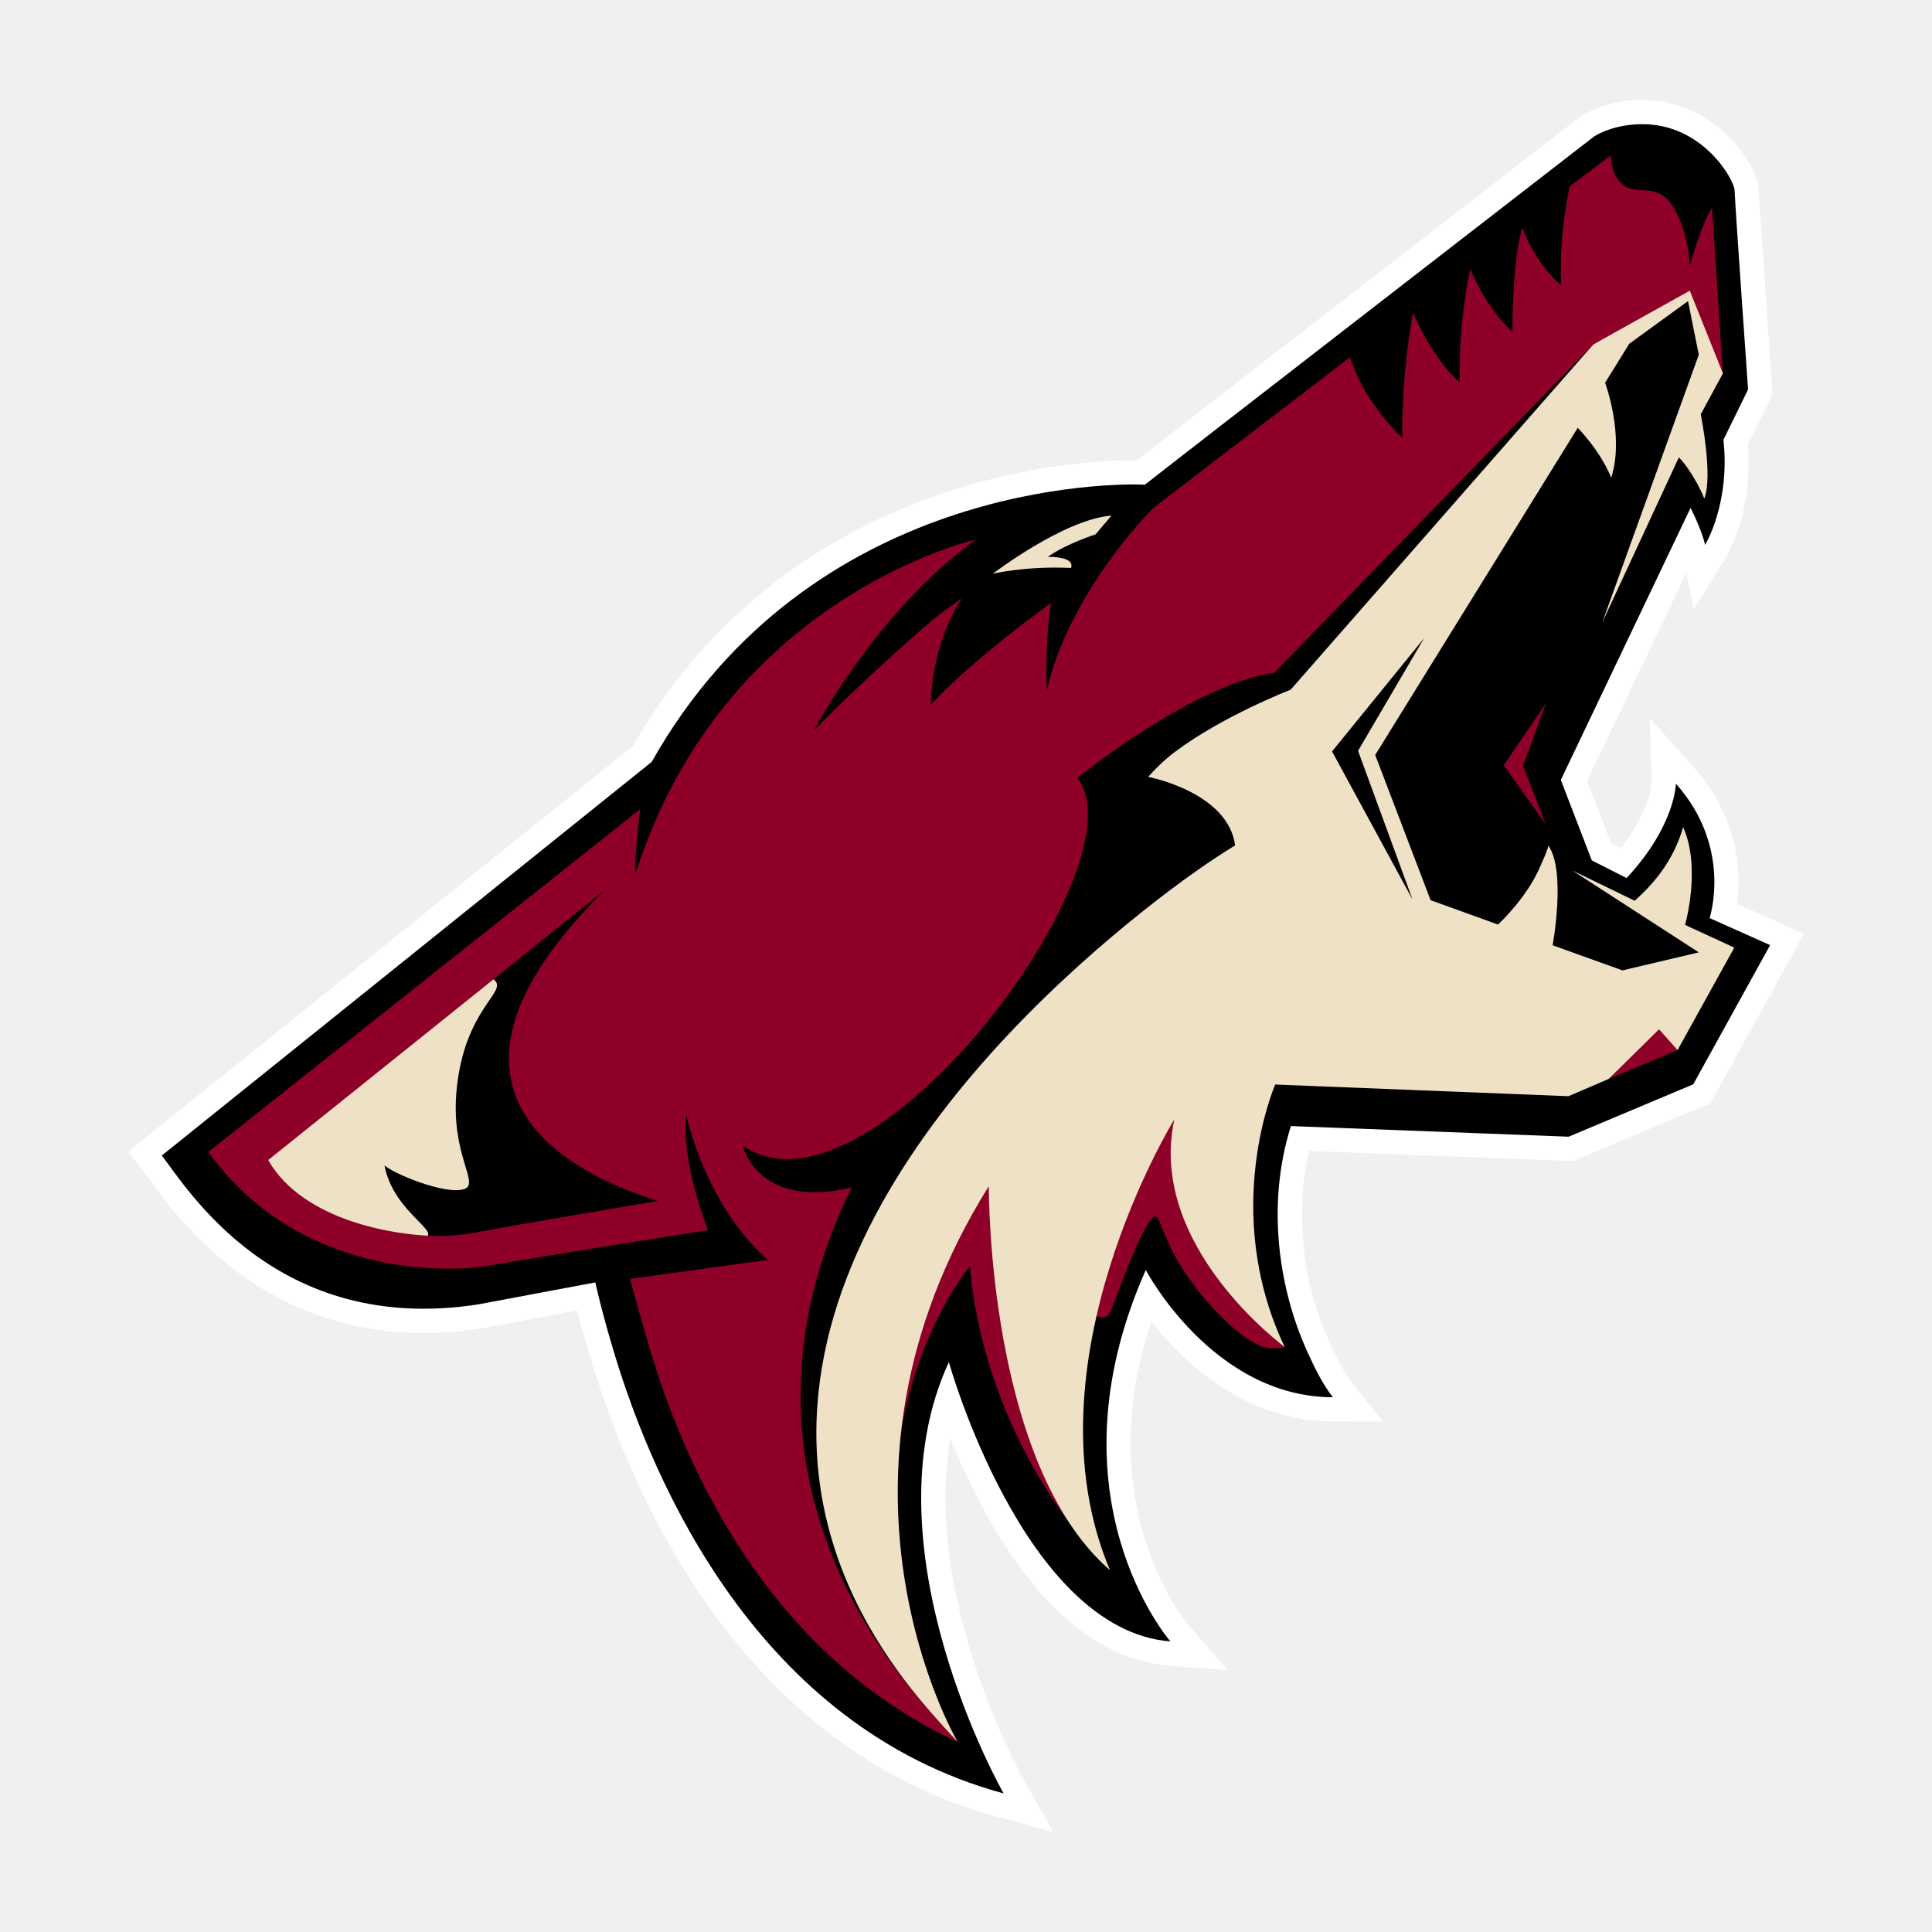
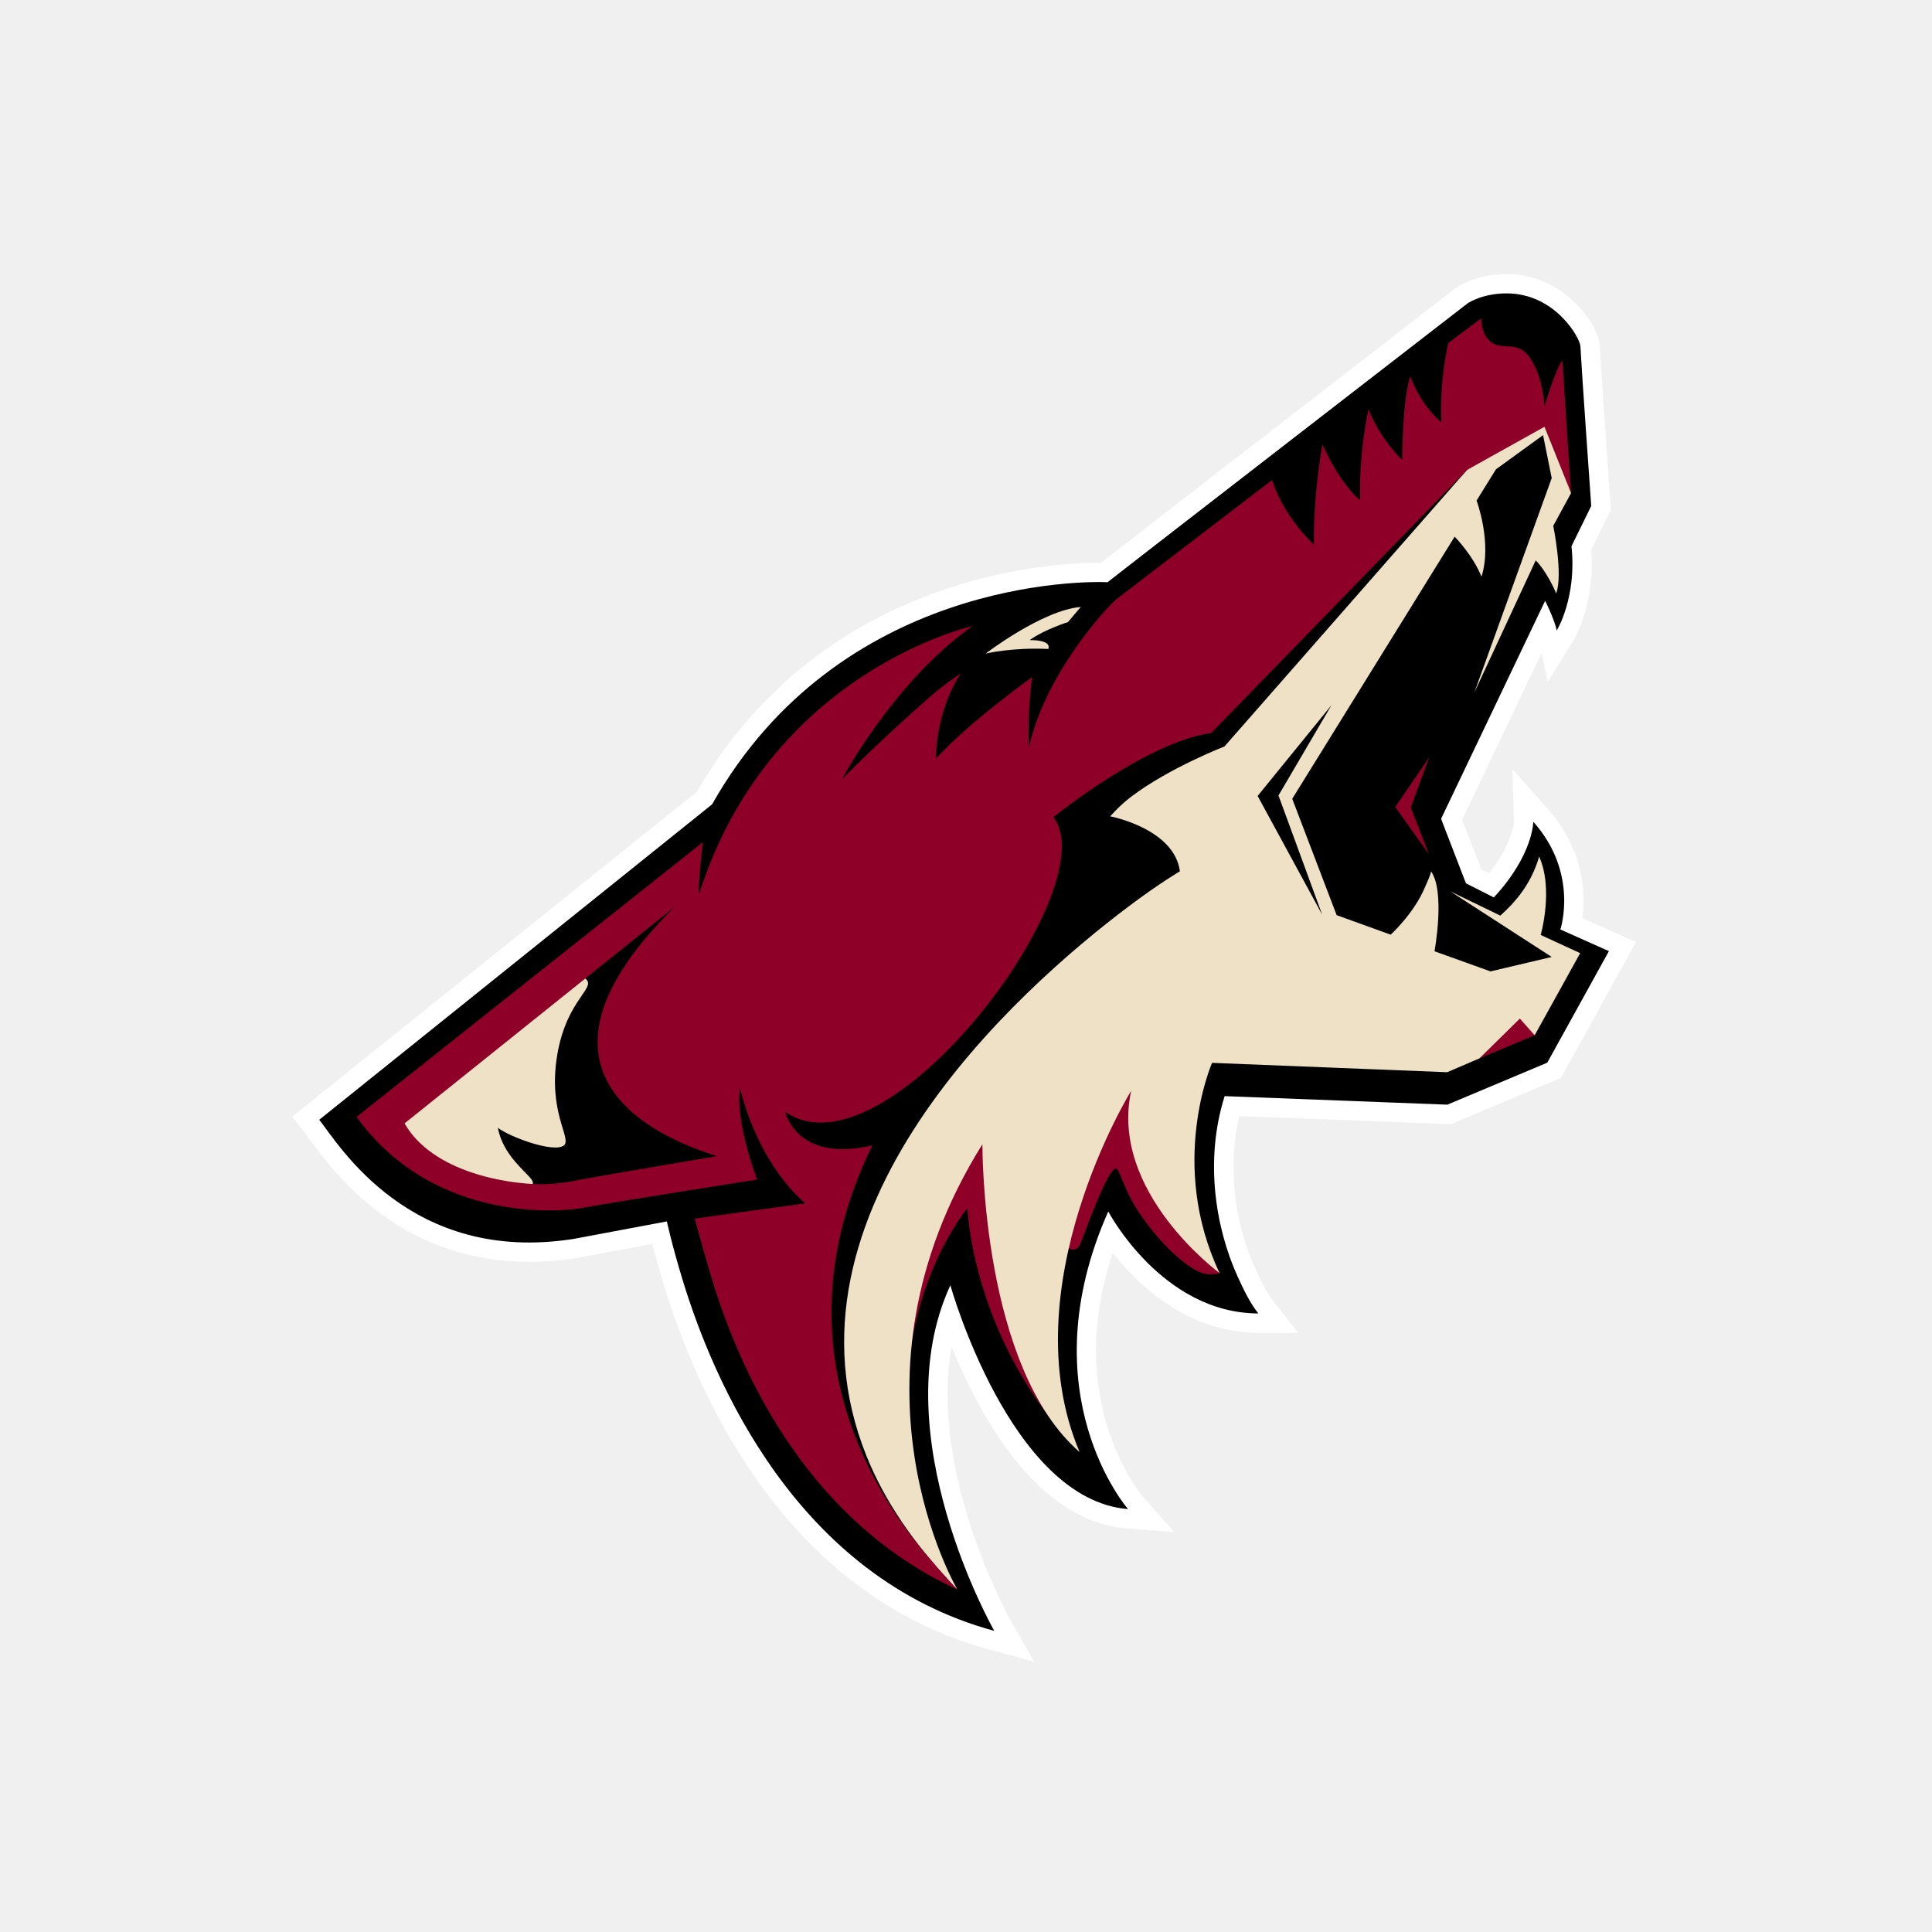
- <svg xmlns="http://www.w3.org/2000/svg" version="1.1" id="Layer_1" x="0px" y="0px" width="230px" height="230px" viewBox="0 0 230 230" enable-background="new 0 0 230 230" xml:space="preserve">
-   <g>
-     <path fill="#FFFFFF" d="M211.903,109.889l-5.102-2.279c0.129-0.985,0.21-2.206,0.141-3.594c-0.231-4.646-2.061-9.017-5.287-12.639   l-5.253-5.895l0.23,7.767c-0.012,0.167-0.104,1.144-0.688,2.639c-0.477,1.222-1.368,2.999-3.008,5.062l-1.148-0.582l-2.848-7.397   l11.81-24.762l0.905,4.313l3.779-6.145c0.098-0.158,0.972-1.616,1.708-4.084c0.881-2.951,1.211-6.184,0.965-9.401l2.577-5.255   l0.342-0.696l-0.055-0.773c-0.015-0.203-1.438-20.307-1.606-23.688c-0.083-1.656-1.581-4.236-3.643-6.274   c-1.983-1.96-5.363-4.296-10.202-4.296c-1.795,0-3.517,0.293-5.118,0.873c-1.193,0.431-2.077,0.944-2.471,1.253   c-0.382,0.299-4.993,3.87-11.376,8.812c-18.674,14.46-37.021,28.669-41.22,31.953c-0.101,0-0.206-0.001-0.318-0.001   c-1.75,0-5.391,0.109-10.108,0.841c-5.491,0.852-10.842,2.285-15.903,4.26c-6.604,2.578-12.639,6.058-17.938,10.346   c-6.264,5.069-11.55,11.311-15.717,18.559l-57.893,46.52l-2.219,1.783l1.761,2.236c0.207,0.263,0.486,0.646,0.811,1.09   c1.784,2.444,5.104,6.993,10.359,10.923c6.496,4.858,13.983,7.321,22.254,7.321c2.272,0,4.632-0.188,7.014-0.562l0.043-0.007   l0.043-0.009l11.189-2.102c0.395,1.544,0.976,3.684,1.764,6.268c2.345,7.689,6.717,19.041,14.224,29.461   c4.164,5.779,8.89,10.708,14.045,14.647c6.032,4.609,12.753,7.941,19.976,9.903l6.683,1.815l-3.433-6.015   c-0.039-0.07-4.086-7.236-6.852-16.896c-1.887-6.589-3.46-15.412-1.983-23.895c1.034,2.532,2.341,5.421,3.925,8.346   c2.7,4.985,5.652,9.045,8.776,12.064c4.134,3.996,8.598,6.209,13.268,6.577l7.104,0.561l-4.708-5.313   c-0.131-0.156-3.491-4.188-5.461-11.146c-2.245-7.929-1.894-16.328,1.039-25.032c0.852,1.083,1.868,2.263,3.046,3.443   c2.404,2.408,4.997,4.337,7.705,5.731c3.464,1.783,7.112,2.691,10.845,2.698l5.951,0.013l-3.689-4.67   c-0.979-1.239-1.805-2.875-2.74-4.949c-3.211-7.11-4.049-15.396-2.353-22.595l30.786,1.178l0.638,0.024l0.587-0.247l14.836-6.238   l0.919-0.387l0.482-0.874l9.152-16.569l1.513-2.738L211.903,109.889z" />
-     <g>
-       <path d="M19.26,137.564c2.928,3.719,13.508,21.505,37.734,17.71c13.876-2.606,13.876-2.606,13.876-2.606s0.728,3.416,2.357,8.759    c4.534,14.862,16.869,44.097,46.249,52.076c0,0-16.713-29.287-6.516-51.348c0,0,8.893,31.874,26.374,33.254    c0,0-14.95-17.135-2.933-44.218c0,0,7.935,15.123,22.281,15.151c-1.193-1.51-2.137-3.403-3.105-5.549    c-3.207-7.104-4.923-17.153-1.897-26.737l33.063,1.266l14.835-6.239l9.152-16.569l-7.207-3.22c0,0,2.799-8.356-4.015-16.004    c0,0-0.029,4.974-5.865,11.241l-4.14-2.099l-3.69-9.583l15.448-32.392c0,0,1.366,2.702,1.726,4.413c0,0,3.009-4.893,2.185-12.521    l2.933-5.98c0,0-1.438-20.297-1.61-23.747c-0.06-1.209-3.728-7.839-10.973-7.839c-3.477,0-5.627,1.365-5.816,1.514    c-1.323,1.035-51.827,40.116-53.403,41.4c-3.522-0.172-39.862-0.402-58.722,33.005L19.26,137.564z" />
+ <svg xmlns="http://www.w3.org/2000/svg" width="512px" height="512px" viewBox="0 0 512 512" version="1.1">
+   <defs />
+   <g id="NHL" stroke="none" stroke-width="1" fill="none" fill-rule="evenodd">
+     <g id="arizona-coyotes">
+       <g transform="translate(77, 71)" id="Group">
+         <g>
+           <path d="M351.472,176.384 L342.365,172.319 C342.595,170.562 342.74,168.384 342.616,165.908 C342.204,157.621 338.938,149.825 333.179,143.365 L323.803,132.85 L324.213,146.704 C324.192,147.002 324.027,148.744 322.985,151.411 C322.134,153.59 320.543,156.76 317.616,160.44 L315.567,159.402 L310.483,146.208 L331.564,102.041 L333.179,109.734 L339.925,98.773 C340.1,98.492 341.66,95.891 342.973,91.489 C344.546,86.225 345.135,80.459 344.696,74.721 L349.296,65.348 L349.906,64.106 L349.808,62.728 C349.781,62.365 347.241,26.507 346.942,20.476 C346.793,17.523 344.119,12.921 340.439,9.286 C336.899,5.79 330.866,1.623 322.228,1.623 C319.024,1.623 315.95,2.146 313.093,3.18 C310.963,3.949 309.385,4.864 308.682,5.415 C308,5.948 299.769,12.318 288.376,21.133 C255.043,46.924 222.293,72.268 214.798,78.126 C214.618,78.126 214.43,78.124 214.23,78.124 C211.107,78.124 204.607,78.318 196.188,79.624 C186.386,81.144 176.835,83.7 167.801,87.222 C156.013,91.821 145.24,98.028 135.781,105.676 C124.6,114.717 115.165,125.851 107.727,138.779 L4.388,221.755 L0.427,224.935 L3.57,228.923 C3.939,229.392 4.438,230.075 5.018,230.867 C8.202,235.226 14.128,243.34 23.508,250.35 C35.104,259.015 48.468,263.408 63.232,263.408 C67.287,263.408 71.5,263.073 75.752,262.406 L75.829,262.393 L75.905,262.377 L95.878,258.628 C96.583,261.382 97.62,265.199 99.026,269.808 C103.212,283.522 111.016,303.771 124.416,322.356 C131.849,332.664 140.285,341.456 149.487,348.481 C160.254,356.702 172.251,362.645 185.144,366.145 L197.073,369.382 L190.945,358.654 C190.875,358.529 183.652,345.747 178.714,328.517 C175.346,316.764 172.538,301.027 175.175,285.897 C177.02,290.413 179.353,295.566 182.181,300.783 C187,309.674 192.269,316.916 197.846,322.301 C205.225,329.428 213.193,333.376 221.529,334.032 L234.21,335.033 L225.806,325.556 C225.572,325.278 219.575,318.086 216.058,305.675 C212.051,291.533 212.677,276.552 217.913,261.027 C219.434,262.959 221.247,265.063 223.35,267.168 C227.641,271.463 232.27,274.904 237.103,277.39 C243.287,280.571 249.798,282.19 256.462,282.203 L267.084,282.226 L260.499,273.896 C258.752,271.686 257.277,268.768 255.608,265.069 C249.877,252.387 248.381,237.608 251.408,224.767 L306.361,226.868 L307.5,226.911 L308.548,226.471 L335.03,215.344 L336.671,214.654 L337.531,213.095 L353.867,183.542 L356.568,178.658 L351.472,176.384 L351.472,176.384 Z" id="Shape" fill="#FFFFFF" />
+           <path d="M7.604,225.746 C12.831,232.38 31.716,264.104 74.959,257.335 L99.728,252.687 C99.728,252.687 101.027,258.78 103.935,268.31 C112.028,294.818 134.046,346.963 186.49,361.195 C186.49,361.195 156.657,308.957 174.859,269.608 C174.859,269.608 190.733,326.46 221.936,328.922 C221.936,328.922 195.25,298.359 216.701,250.052 C216.701,250.052 230.865,277.026 256.472,277.076 C254.343,274.383 252.658,271.007 250.93,267.179 C245.205,254.508 242.142,236.584 247.544,219.489 L306.561,221.747 L333.042,210.619 L349.378,181.066 L336.514,175.322 C336.514,175.322 341.51,160.418 329.347,146.777 C329.347,146.777 329.295,155.649 318.878,166.827 L311.488,163.083 L304.901,145.99 L332.476,88.214 C332.476,88.214 334.914,93.034 335.557,96.085 C335.557,96.085 340.928,87.358 339.457,73.752 L344.692,63.086 C344.692,63.086 342.126,26.883 341.819,20.73 C341.711,18.573 335.164,6.748 322.232,6.748 C316.025,6.748 312.188,9.182 311.85,9.448 C309.489,11.294 219.339,81.001 216.526,83.291 C210.239,82.984 145.372,82.574 111.707,142.161 L7.604,225.746 L7.604,225.746 Z" id="Shape" fill="#000000" />
+           <path d="M62.712,243.524 C68.255,242.293 56.965,238.396 54.93,227.867 C57.991,230.261 69.829,234.704 72.498,232.515 C74.499,230.516 68.187,223.797 70.65,208.721 C73.206,193.075 82.042,190.567 77.63,188.004 C72.703,187.184 26.927,224.926 26.927,224.926 L34.111,236.823 C34.11,236.823 58.196,245.78 62.712,243.524 L62.712,243.524 Z" id="Shape" fill="#EFE1C6" />
+           <path d="M315.056,209.49 L329.707,203.354 L325.447,193.441 L315.056,209.49 L315.056,209.49 Z" id="Shape" fill="#8E0028" />
+           <path d="M205.516,257.815 C205.175,260.071 208.185,261.302 209.279,258.703 C210.373,256.104 216.394,238.876 218.721,238.671 C219.61,238.592 220.699,243.586 223.784,248.654 C228.773,256.844 238.223,266.704 243.492,266.704 C245.827,266.704 246.21,266.387 246.21,266.387 L240.488,257.927 L223.784,211.593 L213.52,226.977 L205.516,257.815 L205.516,257.815 Z" id="Shape" fill="#8E0028" />
+           <path d="M183.209,225.746 C183.209,225.746 205.909,310.4 204.44,308.674 C180.442,280.467 179.378,249.198 179.378,249.198 C179.378,249.198 163.886,267.569 163.44,298.152 L157.926,297.742 L169.389,251.386 L183.209,225.746 L183.209,225.746 Z" id="Shape" fill="#8E0028" />
+           <path d="M331.298,176.774 C331.298,176.774 334.787,164.672 330.889,156.006 C328.733,163.493 324.32,168.313 320.598,171.646 L307.332,165.211 L334.222,182.603 L318.005,186.431 L303.157,181.098 C303.157,181.098 306.067,165.371 302.25,159.928 C302.04,161.134 301.13,162.914 300.635,164.107 C297.763,171.031 291.551,176.696 291.551,176.696 L277.225,171.525 L265.456,140.689 L308.494,71.221 C308.494,71.221 313.25,76.007 315.609,81.818 C318.483,72.862 314.31,61.648 314.31,61.648 L319.442,53.374 L331.928,44.315 L334.22,55.7 L313.692,112.586 L329.979,77.51 C329.979,77.51 330.773,78.229 331.894,79.836 C333.063,81.515 334.579,84.131 335.384,86.263 C337.299,81.408 334.63,68.35 334.63,68.35 L339.352,59.665 L333.604,38.47 L311.793,53.52 L247.492,126.825 C247.492,126.825 232.916,132.463 222.807,140.106 C220.647,141.74 218.791,143.566 217.213,145.337 C217.213,145.337 234.183,148.552 235.69,159.901 C235.69,159.901 230.201,163.113 222.072,169.233 C192.482,191.518 126.714,250.339 152.621,314.835 C157.339,326.58 165.166,338.331 176.742,350.286 C176.742,350.286 144.069,295.007 183.344,232.257 C183.359,233.714 183.221,291.356 209.107,313.809 C190.599,270.118 222.773,218.07 222.773,218.07 C216.908,244.922 246.21,266.383 246.21,266.383 C232.475,237.436 244.209,210.669 244.209,210.669 L306.522,213.148 L315.054,209.488 L325.771,198.943 L329.706,203.353 L341.765,181.594 L331.298,176.774 L331.298,176.774 Z M256.287,139.938 L275.856,115.872 L261.813,139.803 L273.392,171.391 L256.287,139.938 L256.287,139.938 Z" id="Shape" fill="#EFE1C6" />
+           <path d="M337.045,24.525 C335.146,26.883 332.306,36.729 332.306,36.729 C332.306,36.729 332.017,28.576 328.169,23.448 C324.552,18.632 320.059,22.833 316.929,18.372 C315.495,16.331 315.543,13.347 315.543,13.347 L306.818,19.911 C306.818,19.911 304.459,29.346 304.973,40.935 C304.973,40.935 299.737,36.832 296.76,28.731 C296.76,28.731 294.709,33.449 294.605,50.884 C294.605,50.884 288.959,45.756 285.675,37.448 C285.675,37.448 283.108,48.319 283.417,61.55 C283.417,61.55 278.49,57.858 273.46,46.782 C273.46,46.782 270.997,59.704 271.202,73.346 C271.202,73.346 263.196,66.065 260.117,56.217 C260.117,56.217 221.781,85.549 219.112,87.601 C216.446,89.652 199.868,107.702 195.659,127.139 C195.659,127.139 195.197,117.55 196.55,108.421 C196.55,108.421 180.223,120.027 171.053,130.011 C171.053,130.011 170.823,117.719 177.647,107.447 C177.647,107.447 175.223,109.006 172.181,111.396 C170.264,112.904 168.406,114.582 165.791,116.908 C159.222,122.753 151.148,130.362 146.136,135.497 C146.136,135.497 159.838,109.652 180.706,94.917 C180.706,94.917 127.096,106.848 108.314,165.803 C107.8,165.239 109.238,152.213 109.238,152.213 L17.481,224.997 C38.419,253.851 72.905,249.885 76.737,249.201 C88.14,247.166 123.659,241.594 123.659,241.594 C123.659,241.594 117.86,226.927 119.092,217.237 C119.092,217.237 122.992,236.158 136.403,247.901 L107.116,251.936 C107.116,251.936 108.671,257.907 111.289,266.72 C117.901,288.977 134.809,330.873 176.738,350.292 C176.738,350.292 173.199,346.621 168.099,340.539 C153.672,323.332 129.014,284.047 154.192,232.517 C134.075,237.304 131.064,223.629 131.064,223.629 C157.887,242.363 216.492,164.11 202.174,145.548 C202.174,145.548 226.654,125.703 244.001,123.242 L311.793,53.526 L332.303,42.1 L339.35,59.672 L337.045,24.525 L337.045,24.525 Z M73.933,242.158 C71.505,242.632 67.791,242.848 66.407,242.841 C57.739,242.798 37.719,239.835 30.211,226.706 L101.784,169.34 C52.929,217.474 106.231,233.132 113.007,235.389 C113.005,235.389 81.837,240.618 73.933,242.158 L73.933,242.158 Z" id="Shape" fill="#8E0028" />
+           <path d="M292.758,142.878 L301.788,129.648 L296.863,142.981 L301.686,155.39 L292.758,142.878 Z" id="Shape" fill="#8E0028" />
+           <path d="M184.192,102.214 C184.192,102.214 191.111,100.521 200.827,100.983 C201.485,99.034 198.355,98.624 195.891,98.624 C199.816,95.804 206.026,93.854 206.026,93.854 L209.413,89.855 C199.254,90.676 184.192,102.214 184.192,102.214 L184.192,102.214 Z" id="Shape" fill="#EFE1C6" />
+         </g>
+       </g>
    </g>
-     <path fill="#EFE1C6" d="M50.133,147.531c3.105-0.69-3.22-2.875-4.36-8.778c1.715,1.342,8.347,3.833,9.842,2.606   c1.121-1.121-2.415-4.888-1.035-13.34c1.432-8.772,6.382-10.178,3.91-11.615c-2.76-0.46-28.405,20.7-28.405,20.7l4.025,6.67   C34.109,143.774,47.603,148.796,50.133,147.531z" />
-     <polygon fill="#8E0028" points="191.502,128.45 199.71,125.01 197.323,119.452 191.502,128.45  " />
-     <path fill="#8E0028" d="M130.135,155.543c-0.191,1.265,1.495,1.955,2.108,0.498s3.986-11.116,5.29-11.231   c0.498-0.044,1.108,2.756,2.836,5.597c2.795,4.592,8.089,10.12,11.041,10.12c1.308,0,1.523-0.178,1.523-0.178l-3.206-4.743   l-9.358-25.977l-5.75,8.625L130.135,155.543z" />
-     <path fill="#8E0028" d="M117.638,137.564c0,0,12.717,47.461,11.894,46.493c-13.444-15.814-14.04-33.345-14.04-33.345   s-8.679,10.3-8.929,27.446l-3.089-0.23l6.422-25.989L117.638,137.564z" />
-     <path fill="#EFE1C6" d="M200.601,110.108c0,0,1.955-6.785-0.229-11.644c-1.208,4.198-3.68,6.9-5.765,8.769l-7.432-3.608   l15.064,9.751l-9.085,2.146l-8.318-2.99c0,0,1.63-8.817-0.508-11.869c-0.118,0.676-0.628,1.674-0.905,2.343   c-1.609,3.882-5.089,7.058-5.089,7.058l-8.026-2.899l-6.593-17.288l24.111-38.947c0,0,2.664,2.683,3.986,5.941   c1.61-5.021-0.728-11.308-0.728-11.308l2.875-4.639l6.995-5.079l1.284,6.383l-11.5,31.893l9.124-19.665   c0,0,0.445,0.403,1.073,1.304c0.655,0.941,1.504,2.408,1.955,3.603c1.073-2.722-0.422-10.043-0.422-10.043l2.645-4.869   l-3.22-11.883l-12.219,8.438l-36.023,41.098c0,0-8.166,3.161-13.829,7.446c-1.21,0.916-2.25,1.94-3.134,2.933   c0,0,9.507,1.802,10.351,8.165c0,0-3.075,1.801-7.629,5.232c-16.577,12.494-53.422,45.472-38.908,81.631   c2.643,6.585,7.028,13.173,13.513,19.876c0,0-18.304-30.992,3.699-66.173c0.008,0.817-0.069,33.134,14.433,45.722   c-10.369-24.495,7.656-53.676,7.656-53.676c-3.286,15.055,13.13,27.087,13.13,27.087c-7.695-16.229-1.121-31.236-1.121-31.236   l34.909,1.39l4.78-2.052l6.004-5.912l2.204,2.472l6.756-12.199L200.601,110.108z M158.578,89.456l10.963-13.493l-7.867,13.417   l6.487,17.71L158.578,89.456z" />
-     <path fill="#8E0028" d="M203.821,24.75c-1.064,1.322-2.655,6.842-2.655,6.842s-0.162-4.571-2.318-7.446   c-2.026-2.7-4.543-0.345-6.297-2.846c-0.803-1.144-0.776-2.817-0.776-2.817l-4.888,3.68c0,0-1.322,5.29-1.034,11.787   c0,0-2.933-2.3-4.601-6.842c0,0-1.149,2.645-1.207,12.42c0,0-3.163-2.875-5.003-7.533c0,0-1.438,6.095-1.265,13.513   c0,0-2.76-2.07-5.578-8.28c0,0-1.38,7.245-1.265,14.893c0,0-4.485-4.082-6.21-9.603c0,0-21.477,16.445-22.972,17.595   c-1.494,1.15-10.781,11.27-13.139,22.167c0,0-0.259-5.376,0.499-10.494c0,0-9.147,6.507-14.284,12.104c0,0-0.129-6.891,3.694-12.65   c0,0-1.358,0.874-3.062,2.214c-1.074,0.845-2.115,1.786-3.58,3.09c-3.68,3.277-8.203,7.543-11.011,10.422   c0,0,7.676-14.49,19.367-22.751c0,0-30.034,6.689-40.556,39.742c-0.288-0.316,0.518-7.619,0.518-7.619l-51.405,40.806   c11.73,16.177,31.05,13.953,33.197,13.57c6.388-1.141,26.287-4.265,26.287-4.265s-3.249-8.223-2.559-13.656   c0,0,2.185,10.608,9.698,17.192l-16.407,2.262c0,0,0.871,3.348,2.338,8.289c3.704,12.478,13.176,35.967,36.666,46.854   c0,0-1.983-2.058-4.84-5.468c-8.082-9.647-21.896-31.672-7.791-60.562c-11.27,2.684-12.957-4.983-12.957-4.983   c15.027,10.503,47.859-33.369,39.838-43.776c0,0,13.714-11.126,23.432-12.506l37.979-39.086l11.49-6.406l3.948,9.852L203.821,24.75   z M56.419,146.765c-1.36,0.266-3.441,0.387-4.216,0.383c-4.856-0.024-16.072-1.685-20.278-9.046l40.097-32.162   c-27.37,26.986,2.491,35.765,6.287,37.03C78.308,142.97,60.847,145.902,56.419,146.765z" />
-     <polygon fill="#8E0028" points="179.01,91.104 184.069,83.687 181.31,91.162 184.012,98.119  " />
-     <path fill="#EFE1C6" d="M118.189,68.306c0,0,3.876-0.949,9.319-0.69c0.369-1.093-1.385-1.323-2.765-1.323   c2.199-1.581,5.678-2.674,5.678-2.674l1.897-2.242C126.627,61.837,118.189,68.306,118.189,68.306z" />
  </g>
</svg>
